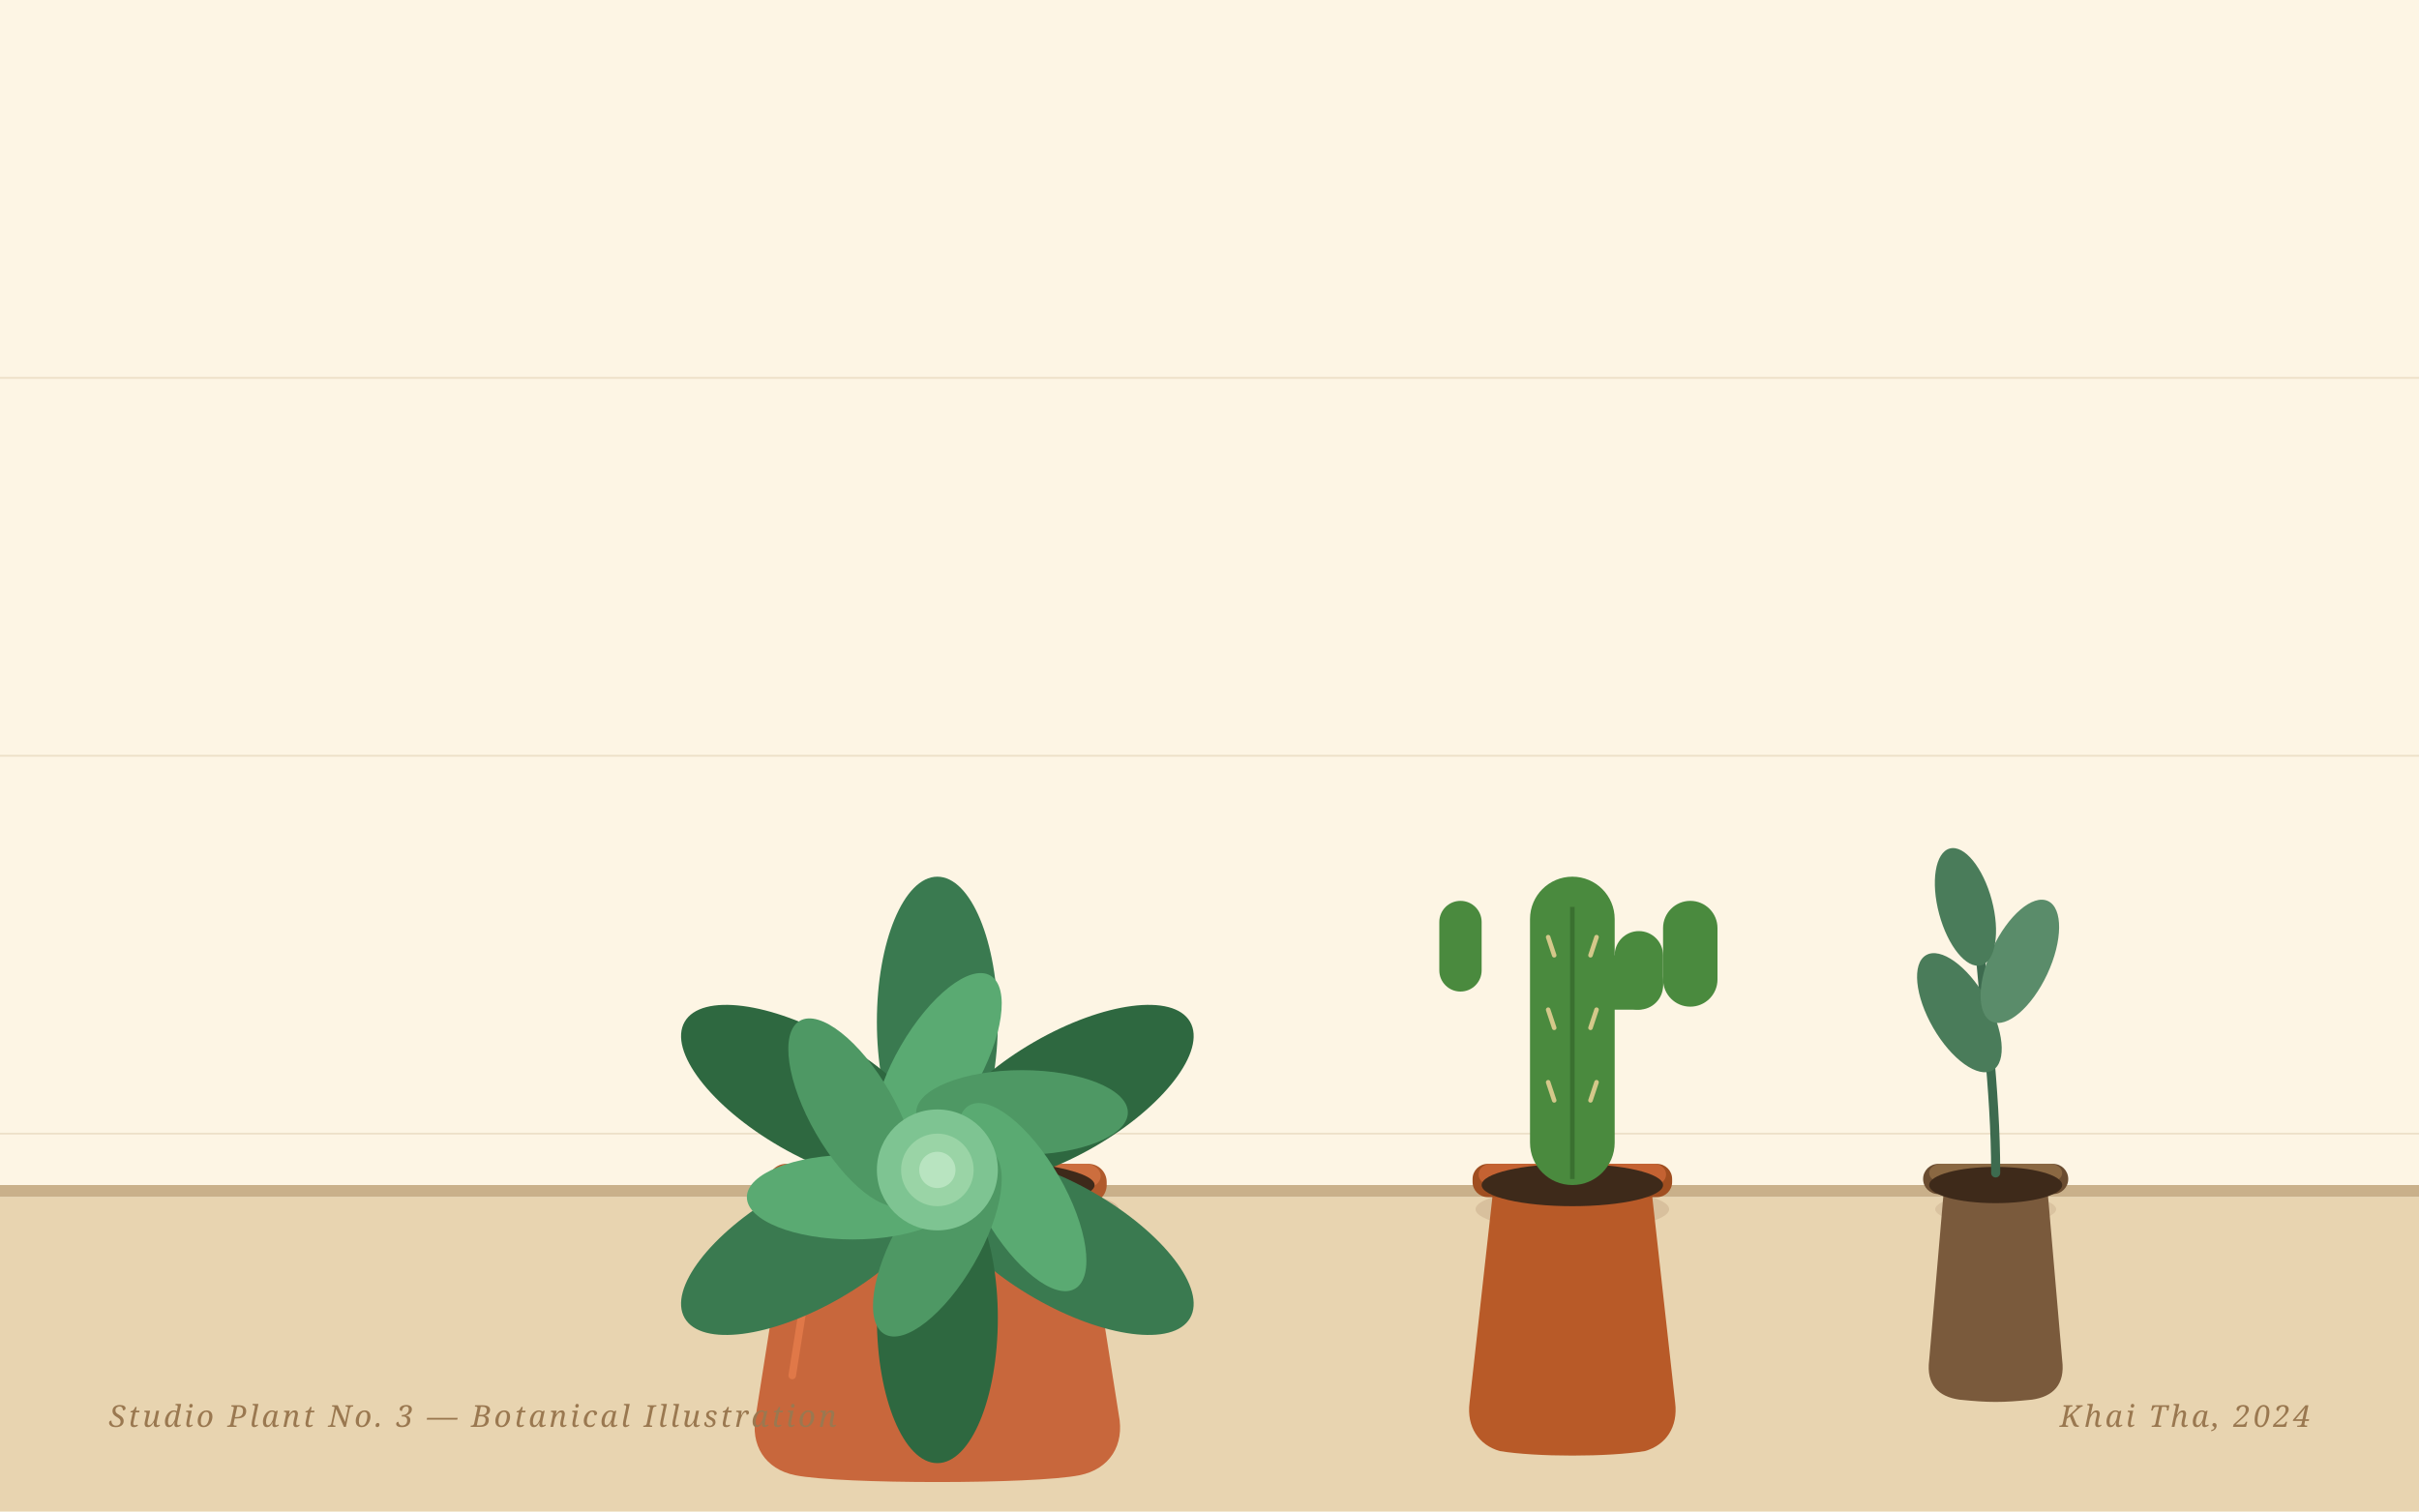
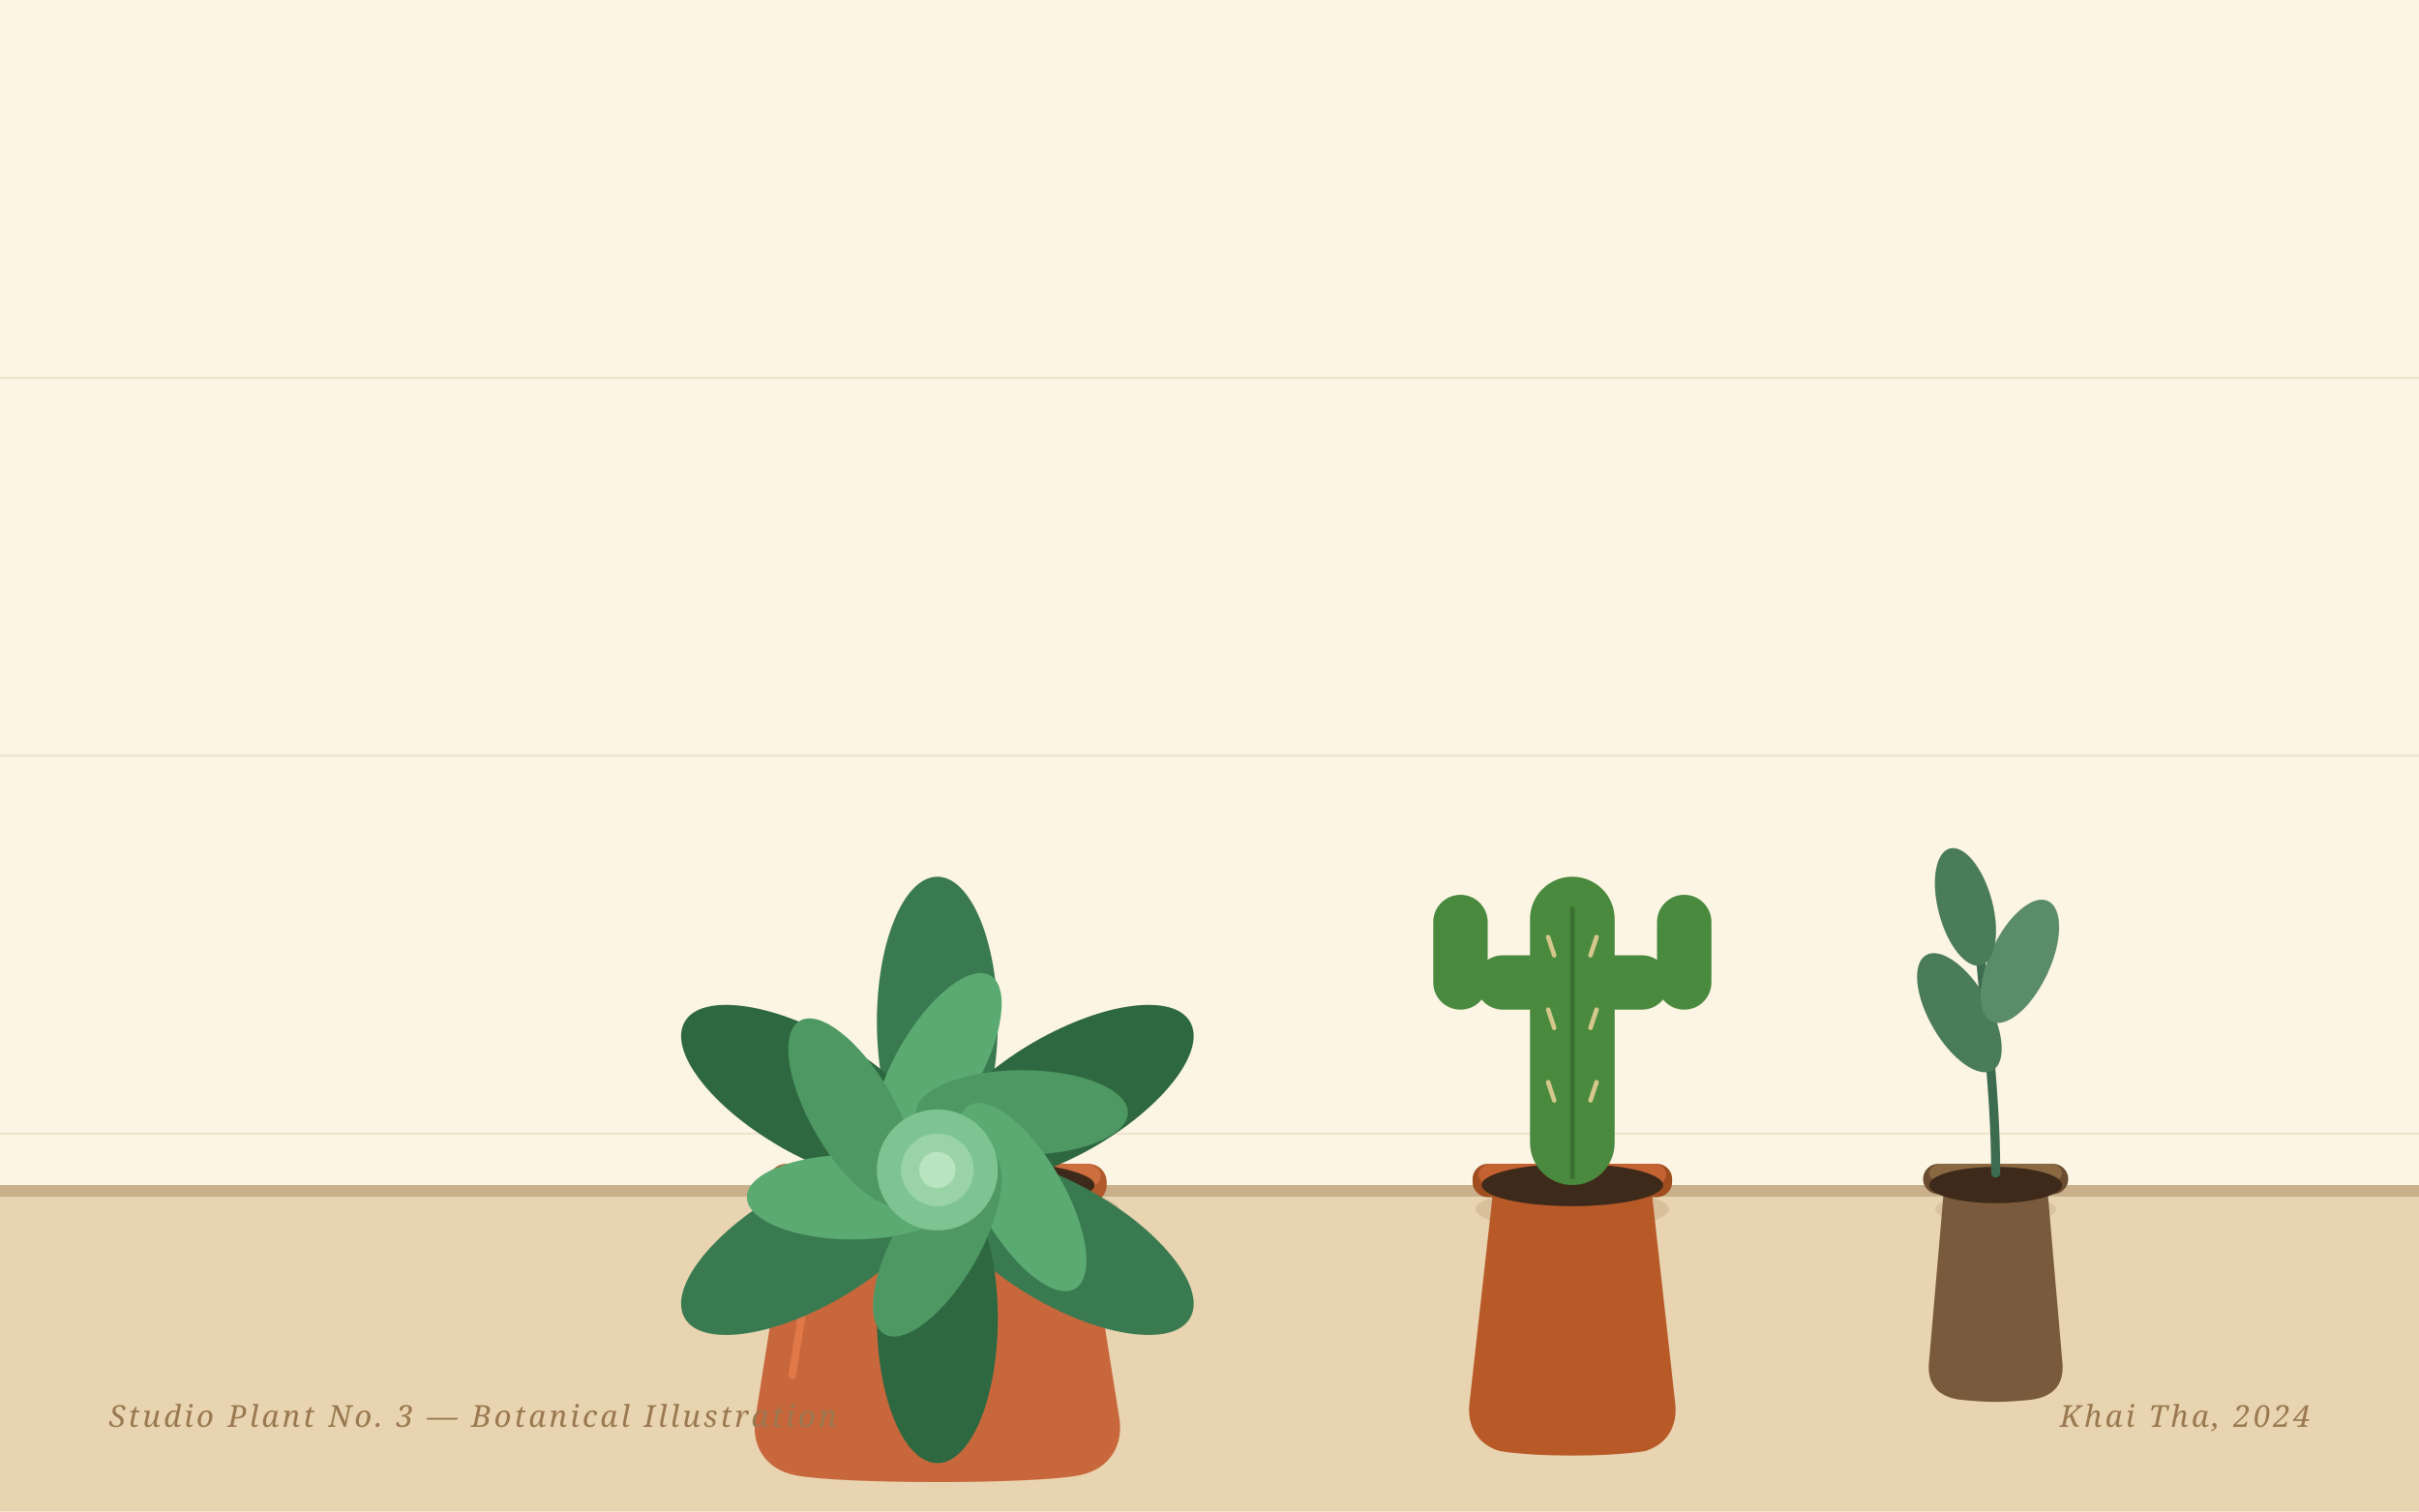
<svg xmlns="http://www.w3.org/2000/svg" viewBox="0 0 800 500" width="800" height="500">
  <rect width="800" height="500" fill="#fdf5e4" />
  <line x1="0" y1="125" x2="800" y2="125" stroke="#ede0c8" stroke-width="0.6" />
  <line x1="0" y1="250" x2="800" y2="250" stroke="#ede0c8" stroke-width="0.6" />
  <line x1="0" y1="375" x2="800" y2="375" stroke="#ede0c8" stroke-width="0.6" />
  <rect x="0" y="392" width="800" height="4" fill="#c9b08a" />
  <rect x="0" y="396" width="800" height="104" fill="#e8d4b0" />
  <ellipse cx="310" cy="400" rx="60" ry="9" fill="#b09070" fill-opacity="0.35" />
  <path d="M 262,392 L 250,468 C 248,478 253,486 263,488 C 278,491 342,491 357,488 C 367,486 372,478 370,468 L 358,392 Z" fill="#c8673c" />
  <path d="M 272,392 L 262,455" stroke="#e07848" stroke-width="2.5" fill="none" stroke-linecap="round" />
  <rect x="254" y="385" width="112" height="13" rx="6" fill="#b05a2c" />
  <rect x="256" y="385" width="108" height="8" rx="5" fill="#cc6e3e" />
  <ellipse cx="310" cy="392" rx="52" ry="9" fill="#3e2a1a" />
  <ellipse cx="310" cy="338" rx="20" ry="48" fill="#3a7a50" transform="rotate(0,310,338)" />
  <ellipse cx="352" cy="362" rx="20" ry="48" fill="#2e6840" transform="rotate(60,352,362)" />
  <ellipse cx="352" cy="412" rx="20" ry="48" fill="#3a7a50" transform="rotate(120,352,412)" />
  <ellipse cx="310" cy="436" rx="20" ry="48" fill="#2e6840" transform="rotate(180,310,436)" />
  <ellipse cx="268" cy="412" rx="20" ry="48" fill="#3a7a50" transform="rotate(240,268,412)" />
  <ellipse cx="268" cy="362" rx="20" ry="48" fill="#2e6840" transform="rotate(300,268,362)" />
  <ellipse cx="310" cy="353" rx="14" ry="35" fill="#5aaa72" transform="rotate(30,310,353)" />
  <ellipse cx="338" cy="368" rx="14" ry="35" fill="#4e9864" transform="rotate(90,338,368)" />
  <ellipse cx="338" cy="396" rx="14" ry="35" fill="#5aaa72" transform="rotate(150,338,396)" />
  <ellipse cx="310" cy="411" rx="14" ry="35" fill="#4e9864" transform="rotate(210,310,411)" />
  <ellipse cx="282" cy="396" rx="14" ry="35" fill="#5aaa72" transform="rotate(270,282,396)" />
  <ellipse cx="282" cy="368" rx="14" ry="35" fill="#4e9864" transform="rotate(330,282,368)" />
  <circle cx="310" cy="387" r="20" fill="#7ec492" />
  <circle cx="310" cy="387" r="12" fill="#9ad4a6" />
  <circle cx="310" cy="387" r="6" fill="#b8e4c0" />
  <ellipse cx="520" cy="400" rx="32" ry="7" fill="#b09070" fill-opacity="0.3" />
  <path d="M 494,392 L 486,464 C 485,472 489,478 496,480 C 508,482 532,482 544,480 C 551,478 555,472 554,464 L 546,392 Z" fill="#b85a28" />
  <rect x="487" y="385" width="66" height="11" rx="5" fill="#a04e20" />
  <rect x="489" y="385" width="62" height="7" rx="4" fill="#c46232" />
  <ellipse cx="520" cy="392" rx="30" ry="7" fill="#3e2a1a" />
  <rect x="506" y="290" width="28" height="102" rx="14" fill="#4a8a3e" />
-   <rect x="520" y="316" width="30" height="18" rx="9" fill="#4a8a3e" />
-   <rect x="550" y="298" width="18" height="35" rx="9" fill="#4a8a3e" />
-   <rect x="490" y="308" width="16" height="26" rx="8" fill="#4a8a3e" transform="scale(-1,1) translate(-1040,0)" />
-   <rect x="476" y="298" width="14" height="30" rx="7" fill="#4a8a3e" />
+   <rect x="520" y="316" width="32" height="18" rx="9" fill="#4a8a3e" />
+   <rect x="548" y="296" width="18" height="38" rx="9" fill="#4a8a3e" />
+   <rect x="488" y="316" width="32" height="18" rx="9" fill="#4a8a3e" />
+   <rect x="474" y="296" width="18" height="38" rx="9" fill="#4a8a3e" />
  <line x1="520" y1="300" x2="520" y2="390" stroke="#3a7030" stroke-width="1.5" />
  <line x1="514" y1="316" x2="512" y2="310" stroke="#d4c88a" stroke-width="1.5" stroke-linecap="round" />
  <line x1="526" y1="316" x2="528" y2="310" stroke="#d4c88a" stroke-width="1.5" stroke-linecap="round" />
  <line x1="514" y1="340" x2="512" y2="334" stroke="#d4c88a" stroke-width="1.5" stroke-linecap="round" />
  <line x1="526" y1="340" x2="528" y2="334" stroke="#d4c88a" stroke-width="1.5" stroke-linecap="round" />
  <line x1="514" y1="364" x2="512" y2="358" stroke="#d4c88a" stroke-width="1.5" stroke-linecap="round" />
  <line x1="526" y1="364" x2="528" y2="358" stroke="#d4c88a" stroke-width="1.5" stroke-linecap="round" />
  <ellipse cx="660" cy="400" rx="20" ry="5" fill="#b09070" fill-opacity="0.25" />
  <path d="M 643,392 L 638,450 C 637,458 641,462 648,463 C 658,464 662,464 672,463 C 679,462 683,458 682,450 L 677,392 Z" fill="#7a5a3c" />
  <rect x="636" y="385" width="48" height="10" rx="5" fill="#6a4c30" />
  <rect x="638" y="385" width="44" height="6" rx="4" fill="#8a6842" />
  <ellipse cx="660" cy="392" rx="22" ry="6" fill="#3e2a1a" />
  <path d="M 660,388 C 660,360 656,332 654,305" stroke="#3d6b4f" stroke-width="3" fill="none" stroke-linecap="round" />
  <ellipse cx="648" cy="335" rx="10" ry="22" fill="#4a7c5a" transform="rotate(-30,648,335)" />
  <ellipse cx="668" cy="318" rx="10" ry="22" fill="#5a8c6a" transform="rotate(25,668,318)" />
  <ellipse cx="650" cy="300" rx="9" ry="20" fill="#4a7c5a" transform="rotate(-15,650,300)" />
  <text x="36" y="472" font-family="Georgia,serif" font-size="10" fill="#9a7850" font-style="italic" letter-spacing="1">Studio Plant No. 3 — Botanical Illustration</text>
  <text x="764" y="472" font-family="Georgia,serif" font-size="10" fill="#9a7850" text-anchor="end" font-style="italic" letter-spacing="1">Khai Tha, 2024</text>
</svg>
